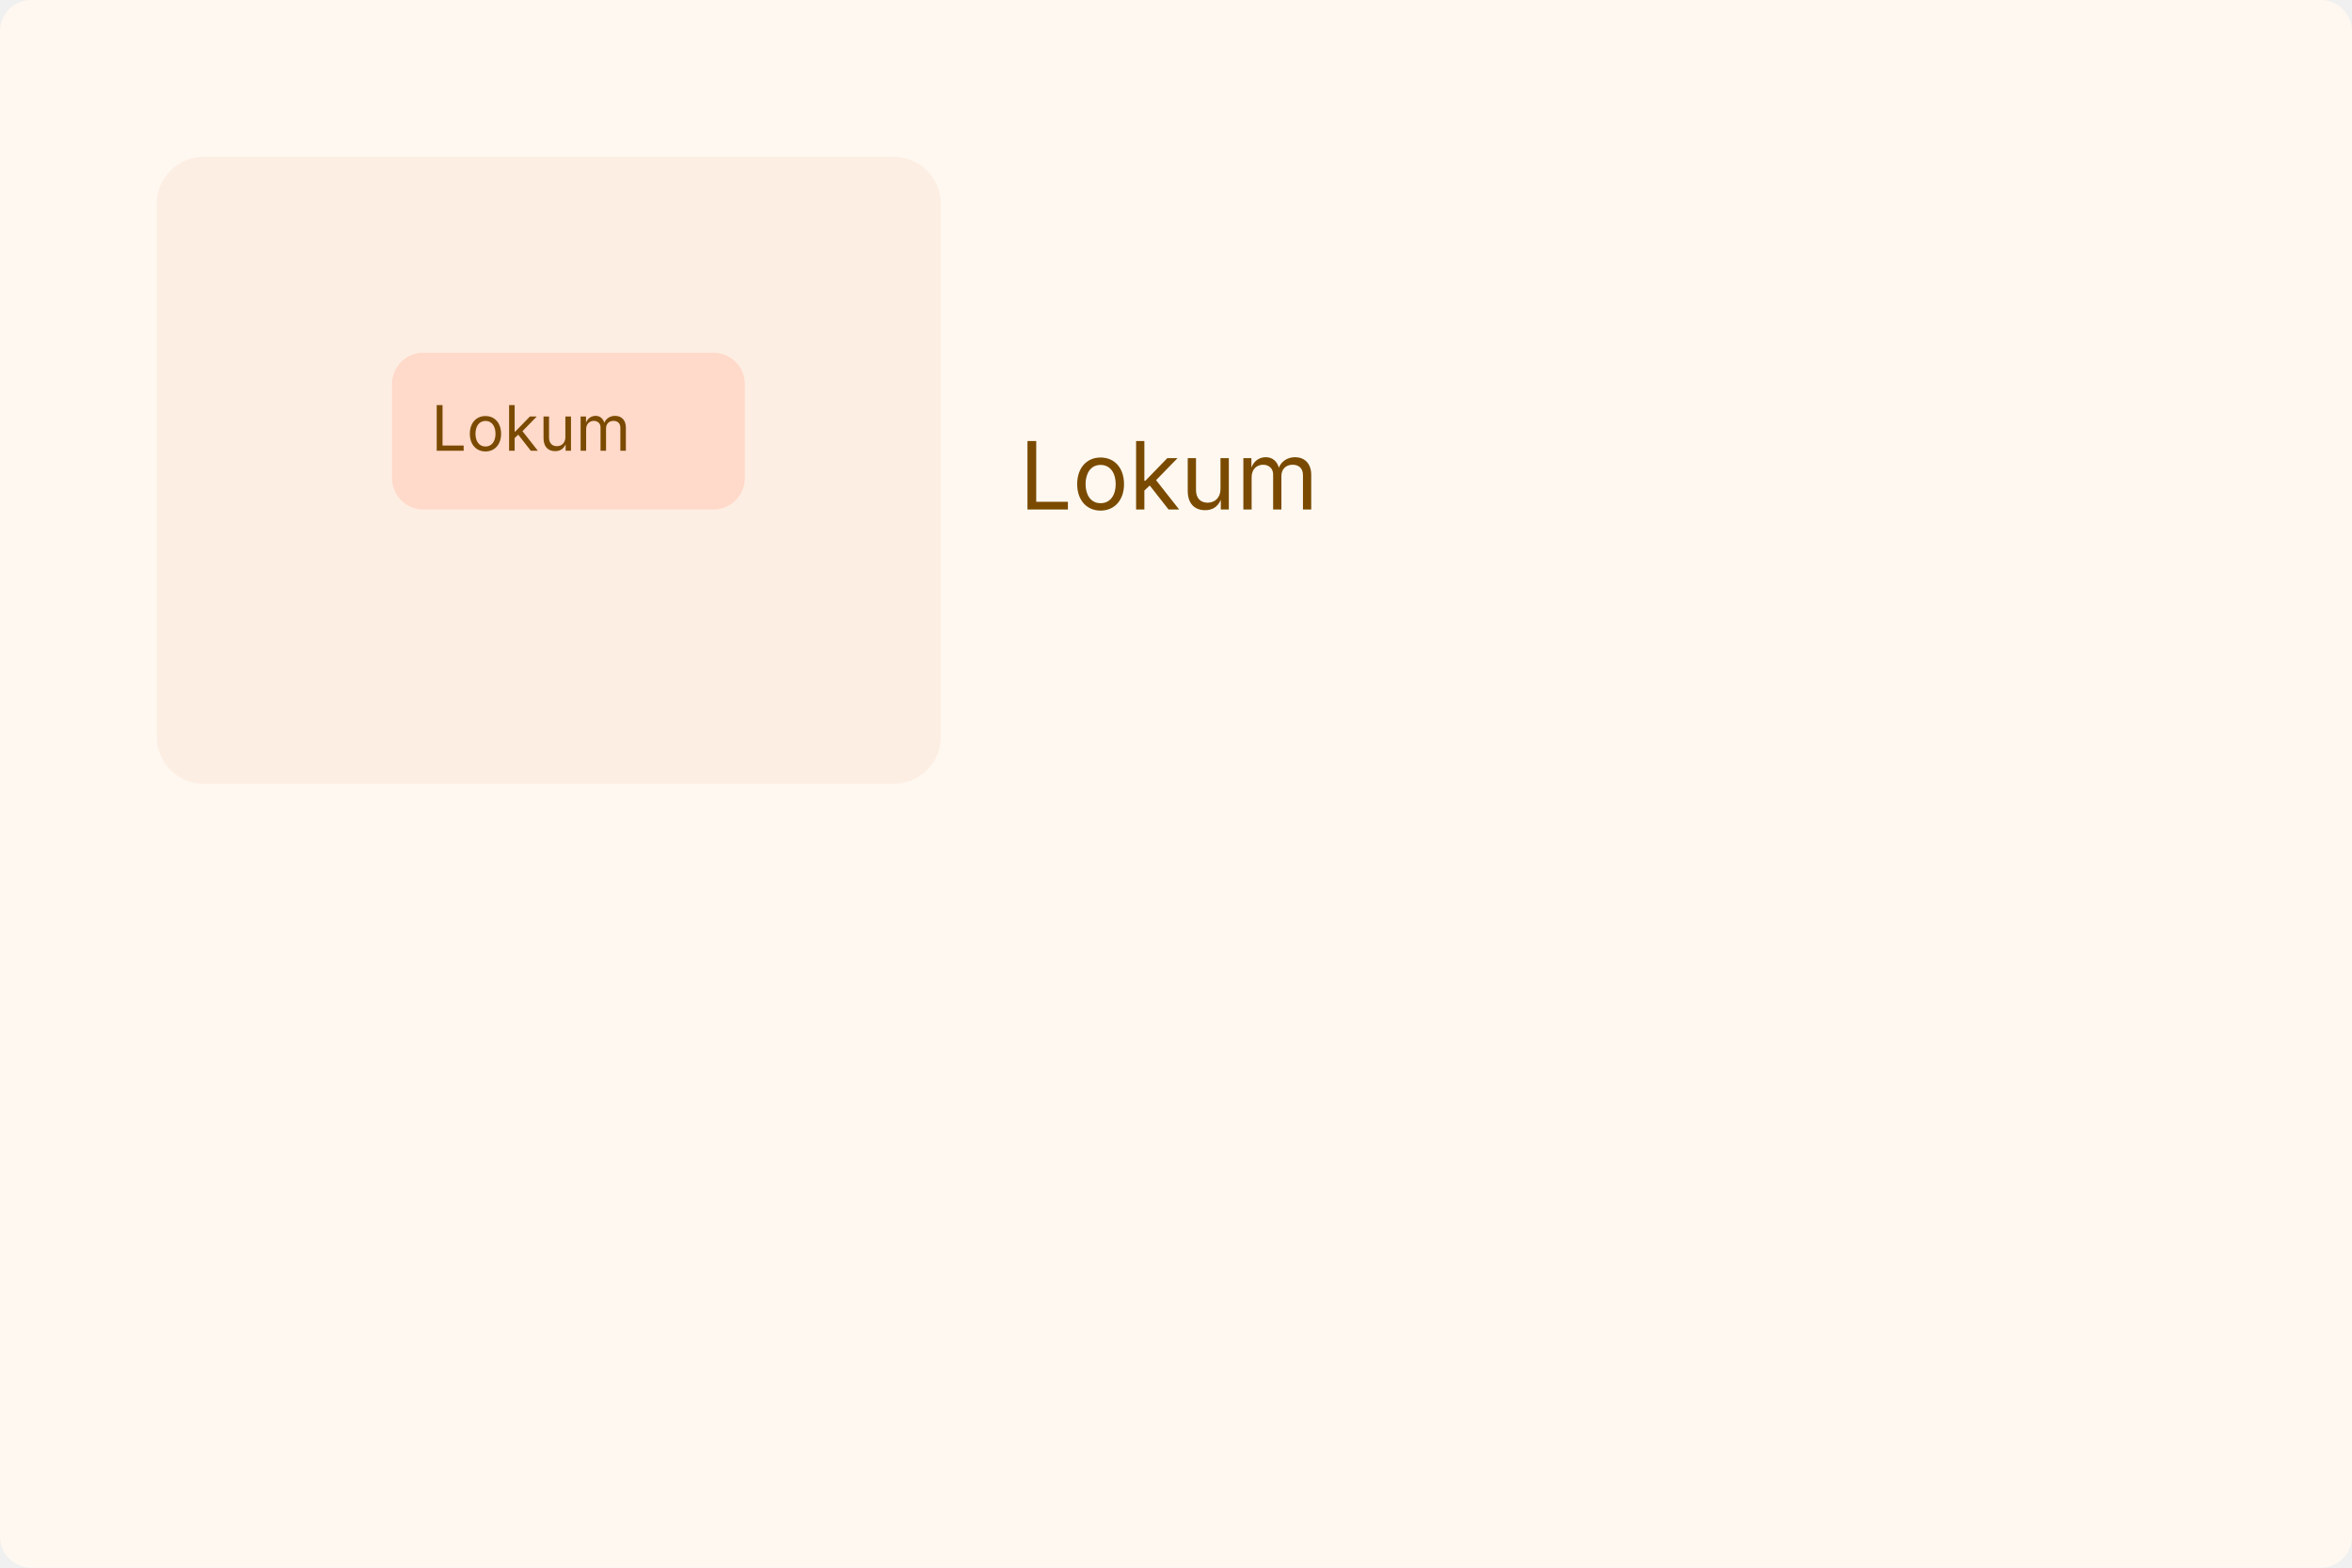
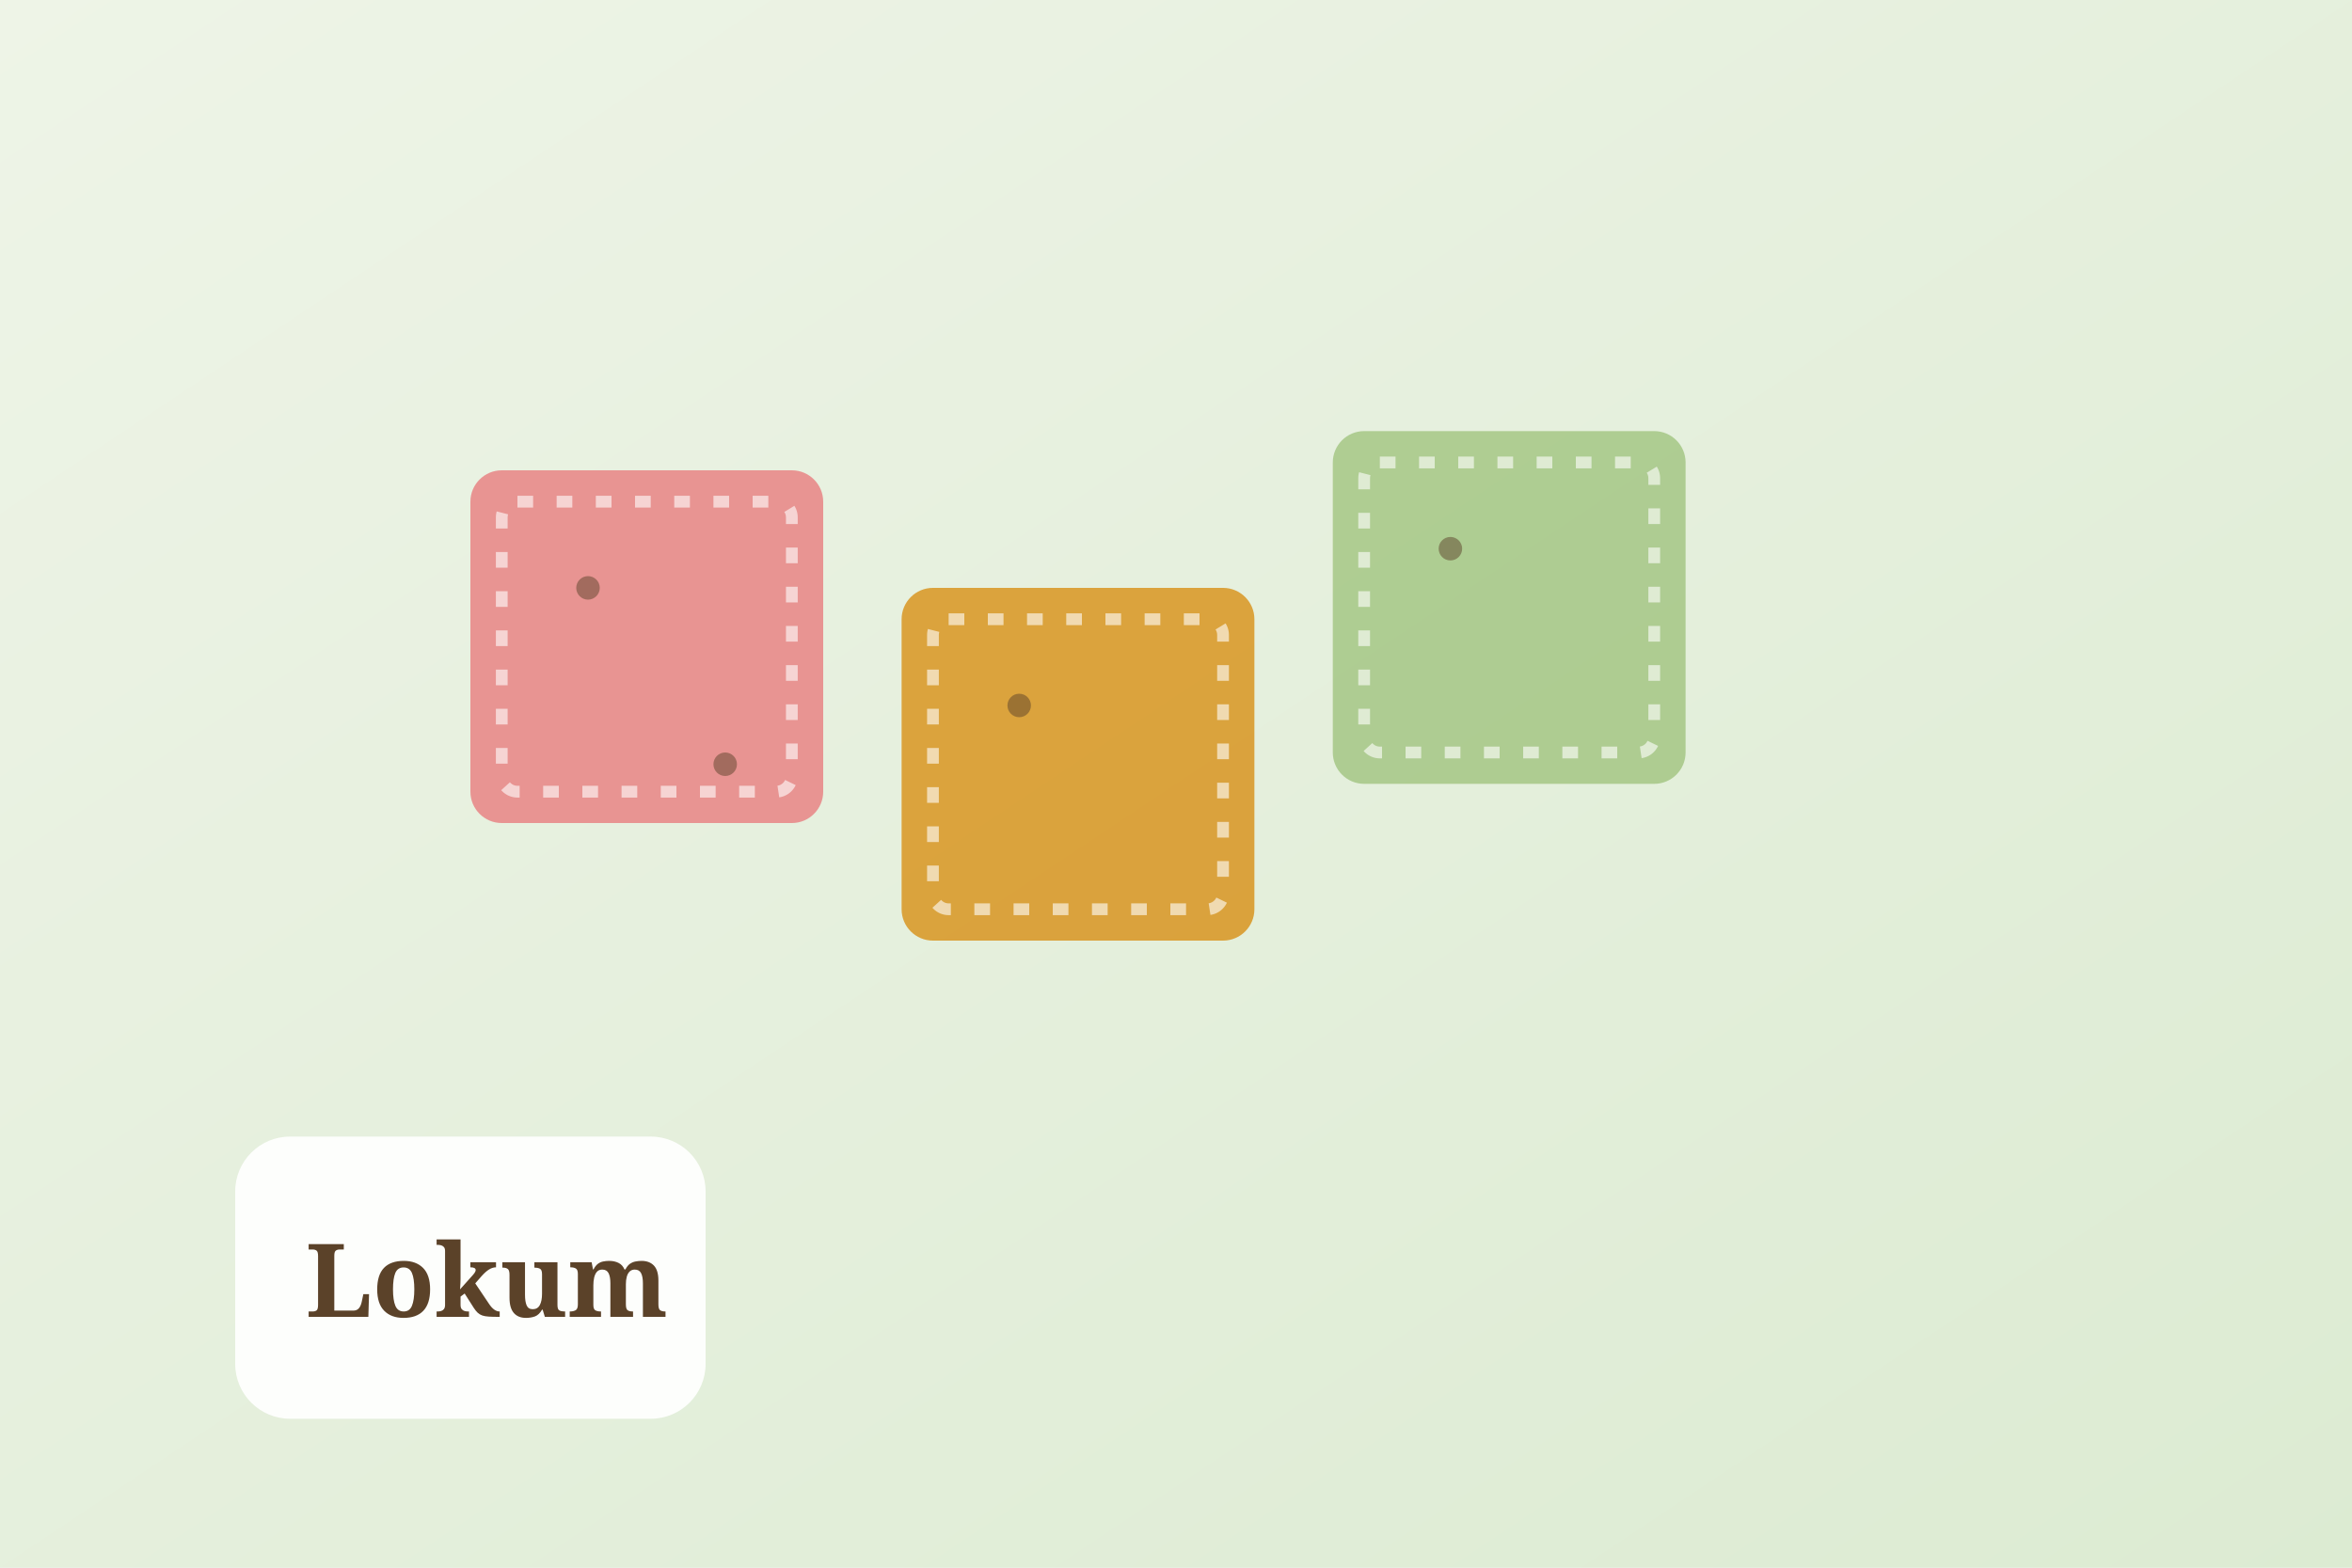
<svg xmlns="http://www.w3.org/2000/svg" viewBox="0 0 600 400">
-   <rect width="600" height="400" rx="8" fill="#fff8f0" />
-   <g transform="translate(40,40)">
-     <rect width="200" height="160" rx="12" fill="#fdeee3" />
-     <g transform="translate(30,20)">
-       <rect x="30" y="30" width="90" height="40" rx="8" fill="#ffd9c9" />
-       <text x="40" y="55" font-family="Inter, sans-serif" font-size="16" fill="#7a4a00">Lokum</text>
-     </g>
-     <text x="220" y="90" font-family="Inter, sans-serif" font-size="24" fill="#7a4a00">Lokum</text>
+   <defs>
+     <linearGradient id="lokumBg" x1="0" x2="1" y1="0" y2="1">
+       <stop offset="0" stop-color="#eef4e7" />
+       <stop offset="1" stop-color="#dcebd2" />
+     </linearGradient>
+   </defs>
+   <rect width="600" height="400" fill="url(#lokumBg)" />
+   <g transform="translate(120,120)">
+     <rect x="0" y="0" width="90" height="90" rx="8" fill="#e88a8a" opacity="0.9" />
+     <rect x="8" y="8" width="74" height="74" rx="4" fill="none" stroke="#ffffff" stroke-width="3" stroke-dasharray="4 6" opacity="0.6" />
+   </g>
+   <g transform="translate(230,150)">
+     <rect x="0" y="0" width="90" height="90" rx="8" fill="#d99a2b" opacity="0.9" />
+     <rect x="8" y="8" width="74" height="74" rx="4" fill="none" stroke="#ffffff" stroke-width="3" stroke-dasharray="4 6" opacity="0.6" />
+   </g>
+   <g transform="translate(340,110)">
+     <rect x="0" y="0" width="90" height="90" rx="8" fill="#a8c98a" opacity="0.9" />
+     <rect x="8" y="8" width="74" height="74" rx="4" fill="none" stroke="#ffffff" stroke-width="3" stroke-dasharray="4 6" opacity="0.6" />
+   </g>
+   <g fill="#5b4229" opacity="0.5">
+     <circle cx="150" cy="150" r="3" />
+     <circle cx="260" cy="180" r="3" />
+     <circle cx="370" cy="140" r="3" />
+     <circle cx="185" cy="195" r="3" />
+   </g>
+   <g transform="translate(60,290)">
+     <rect x="0" y="0" width="120" height="72" rx="14" fill="#ffffff" opacity="0.92" />
+     <text x="18" y="46" font-family="Merriweather, serif" font-size="26" font-weight="700" fill="#5b4229">Lokum</text>
  </g>
</svg>
